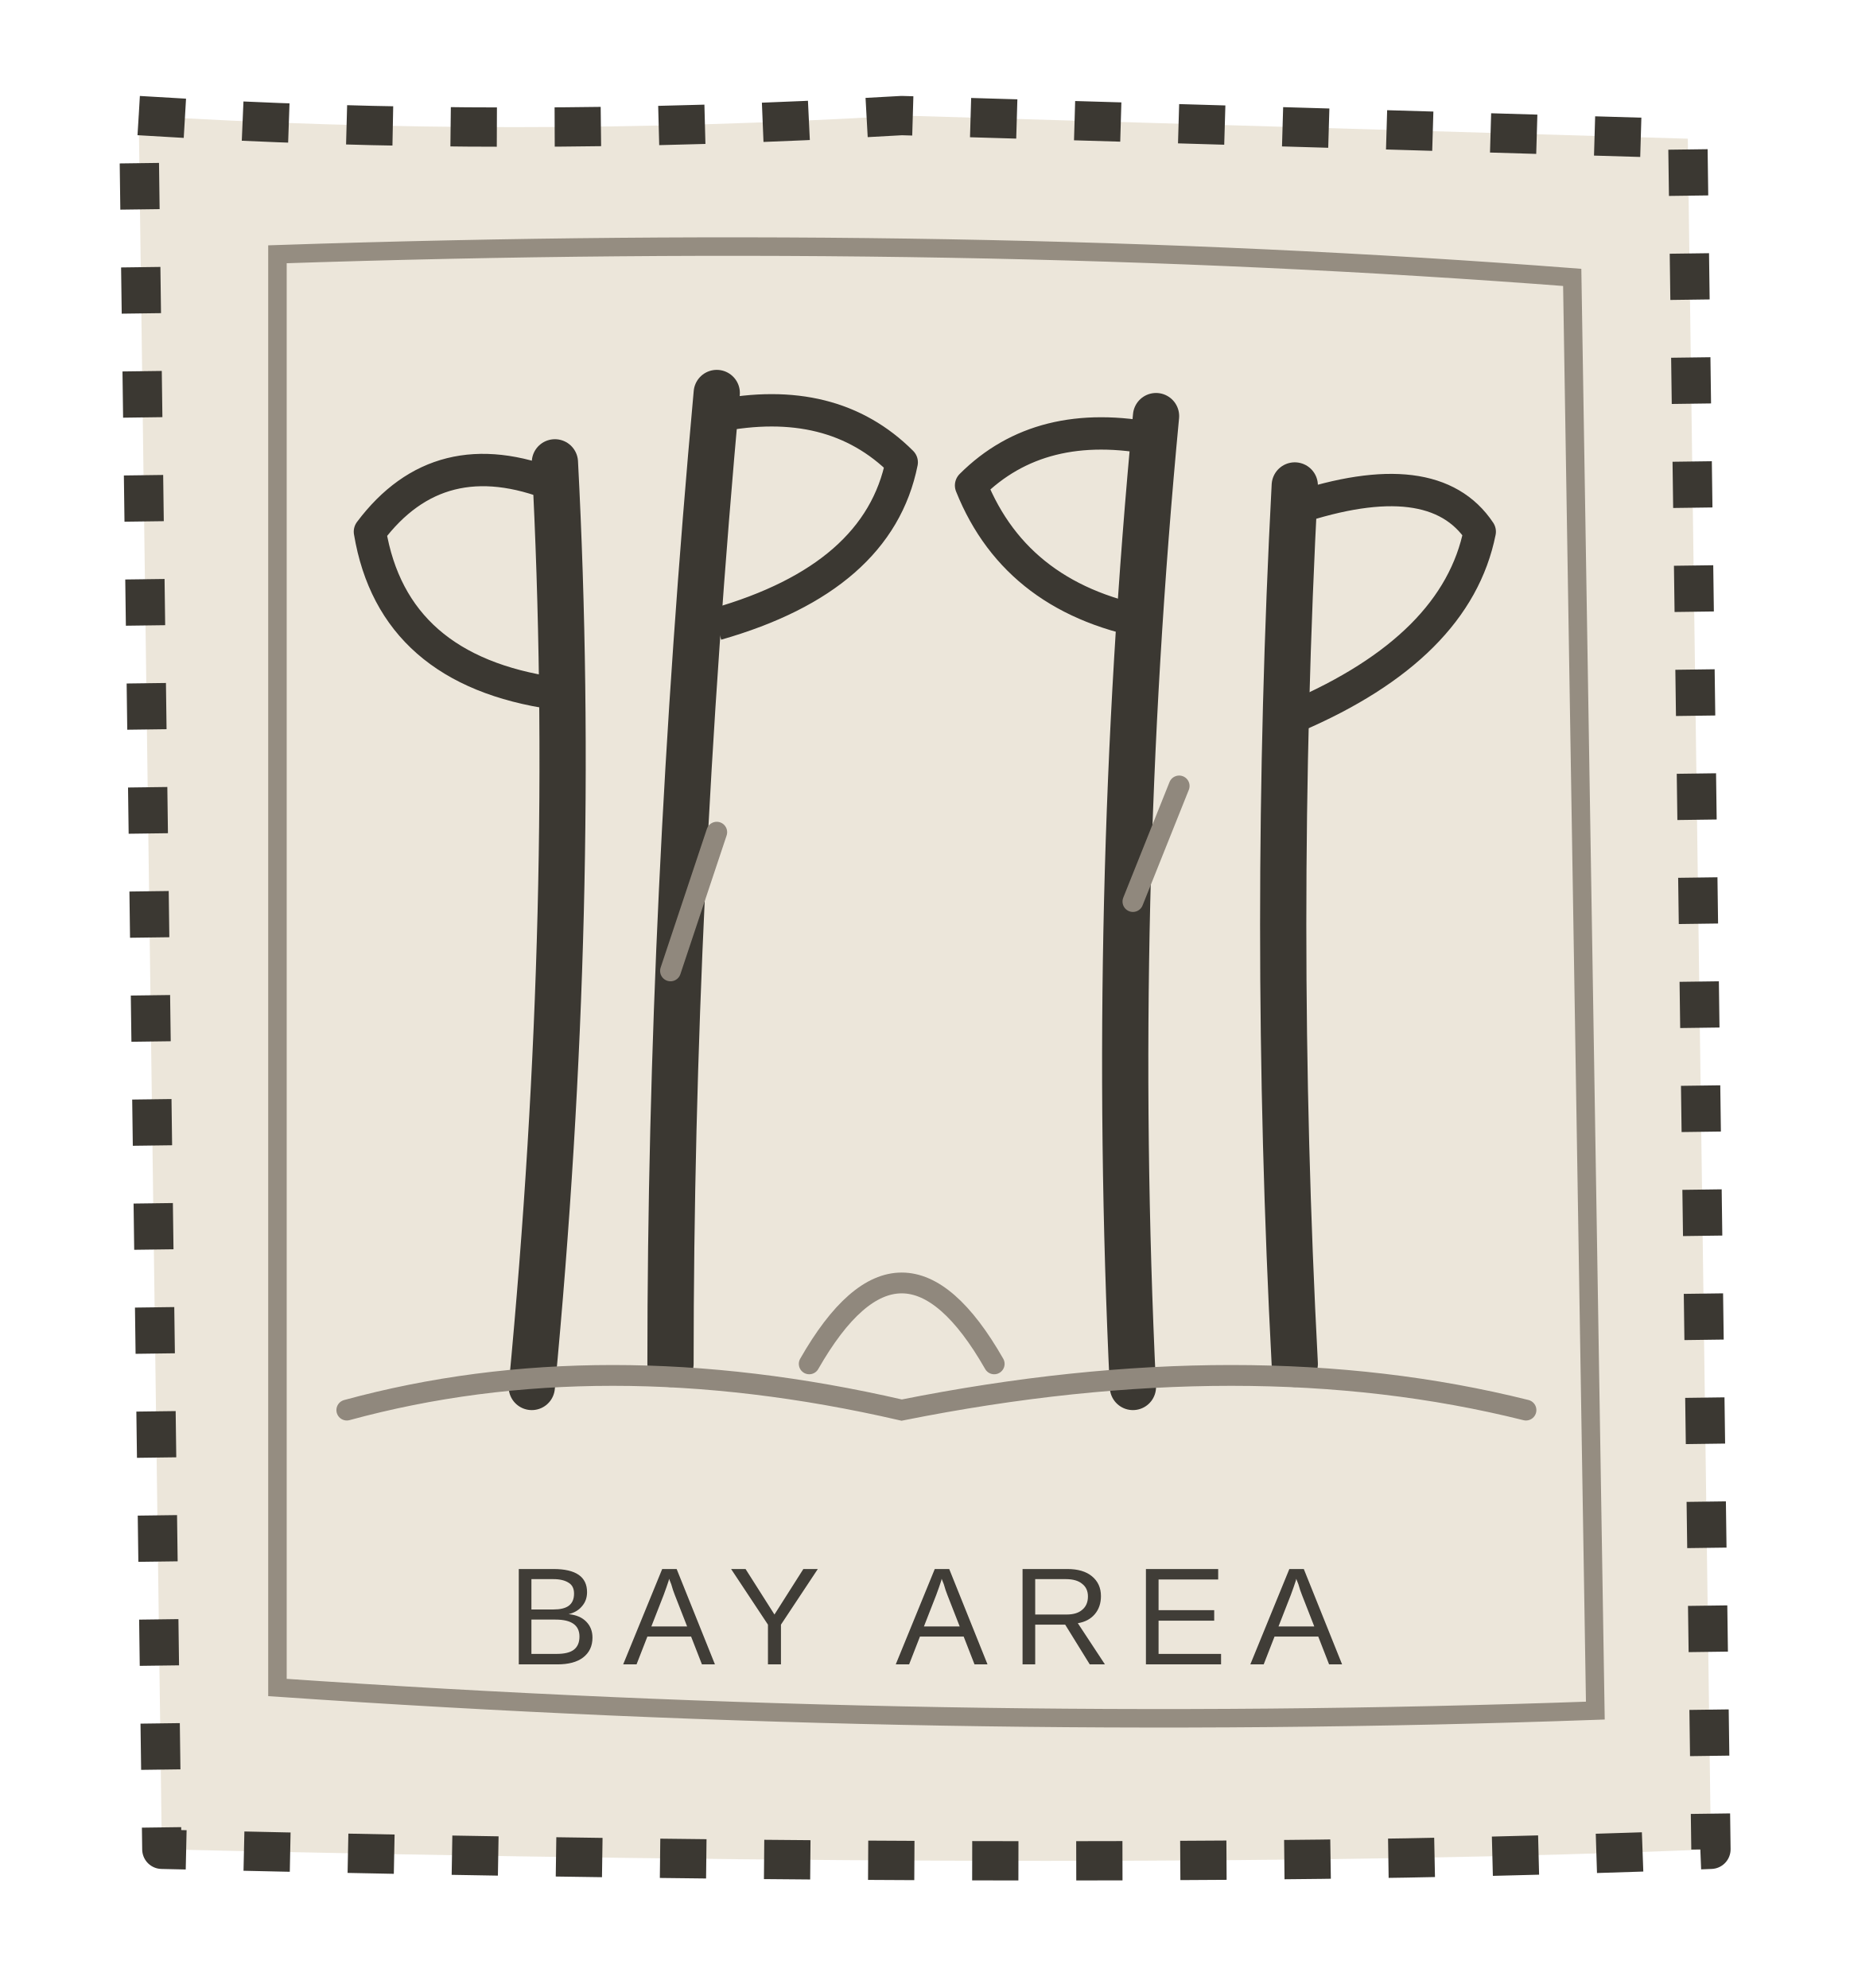
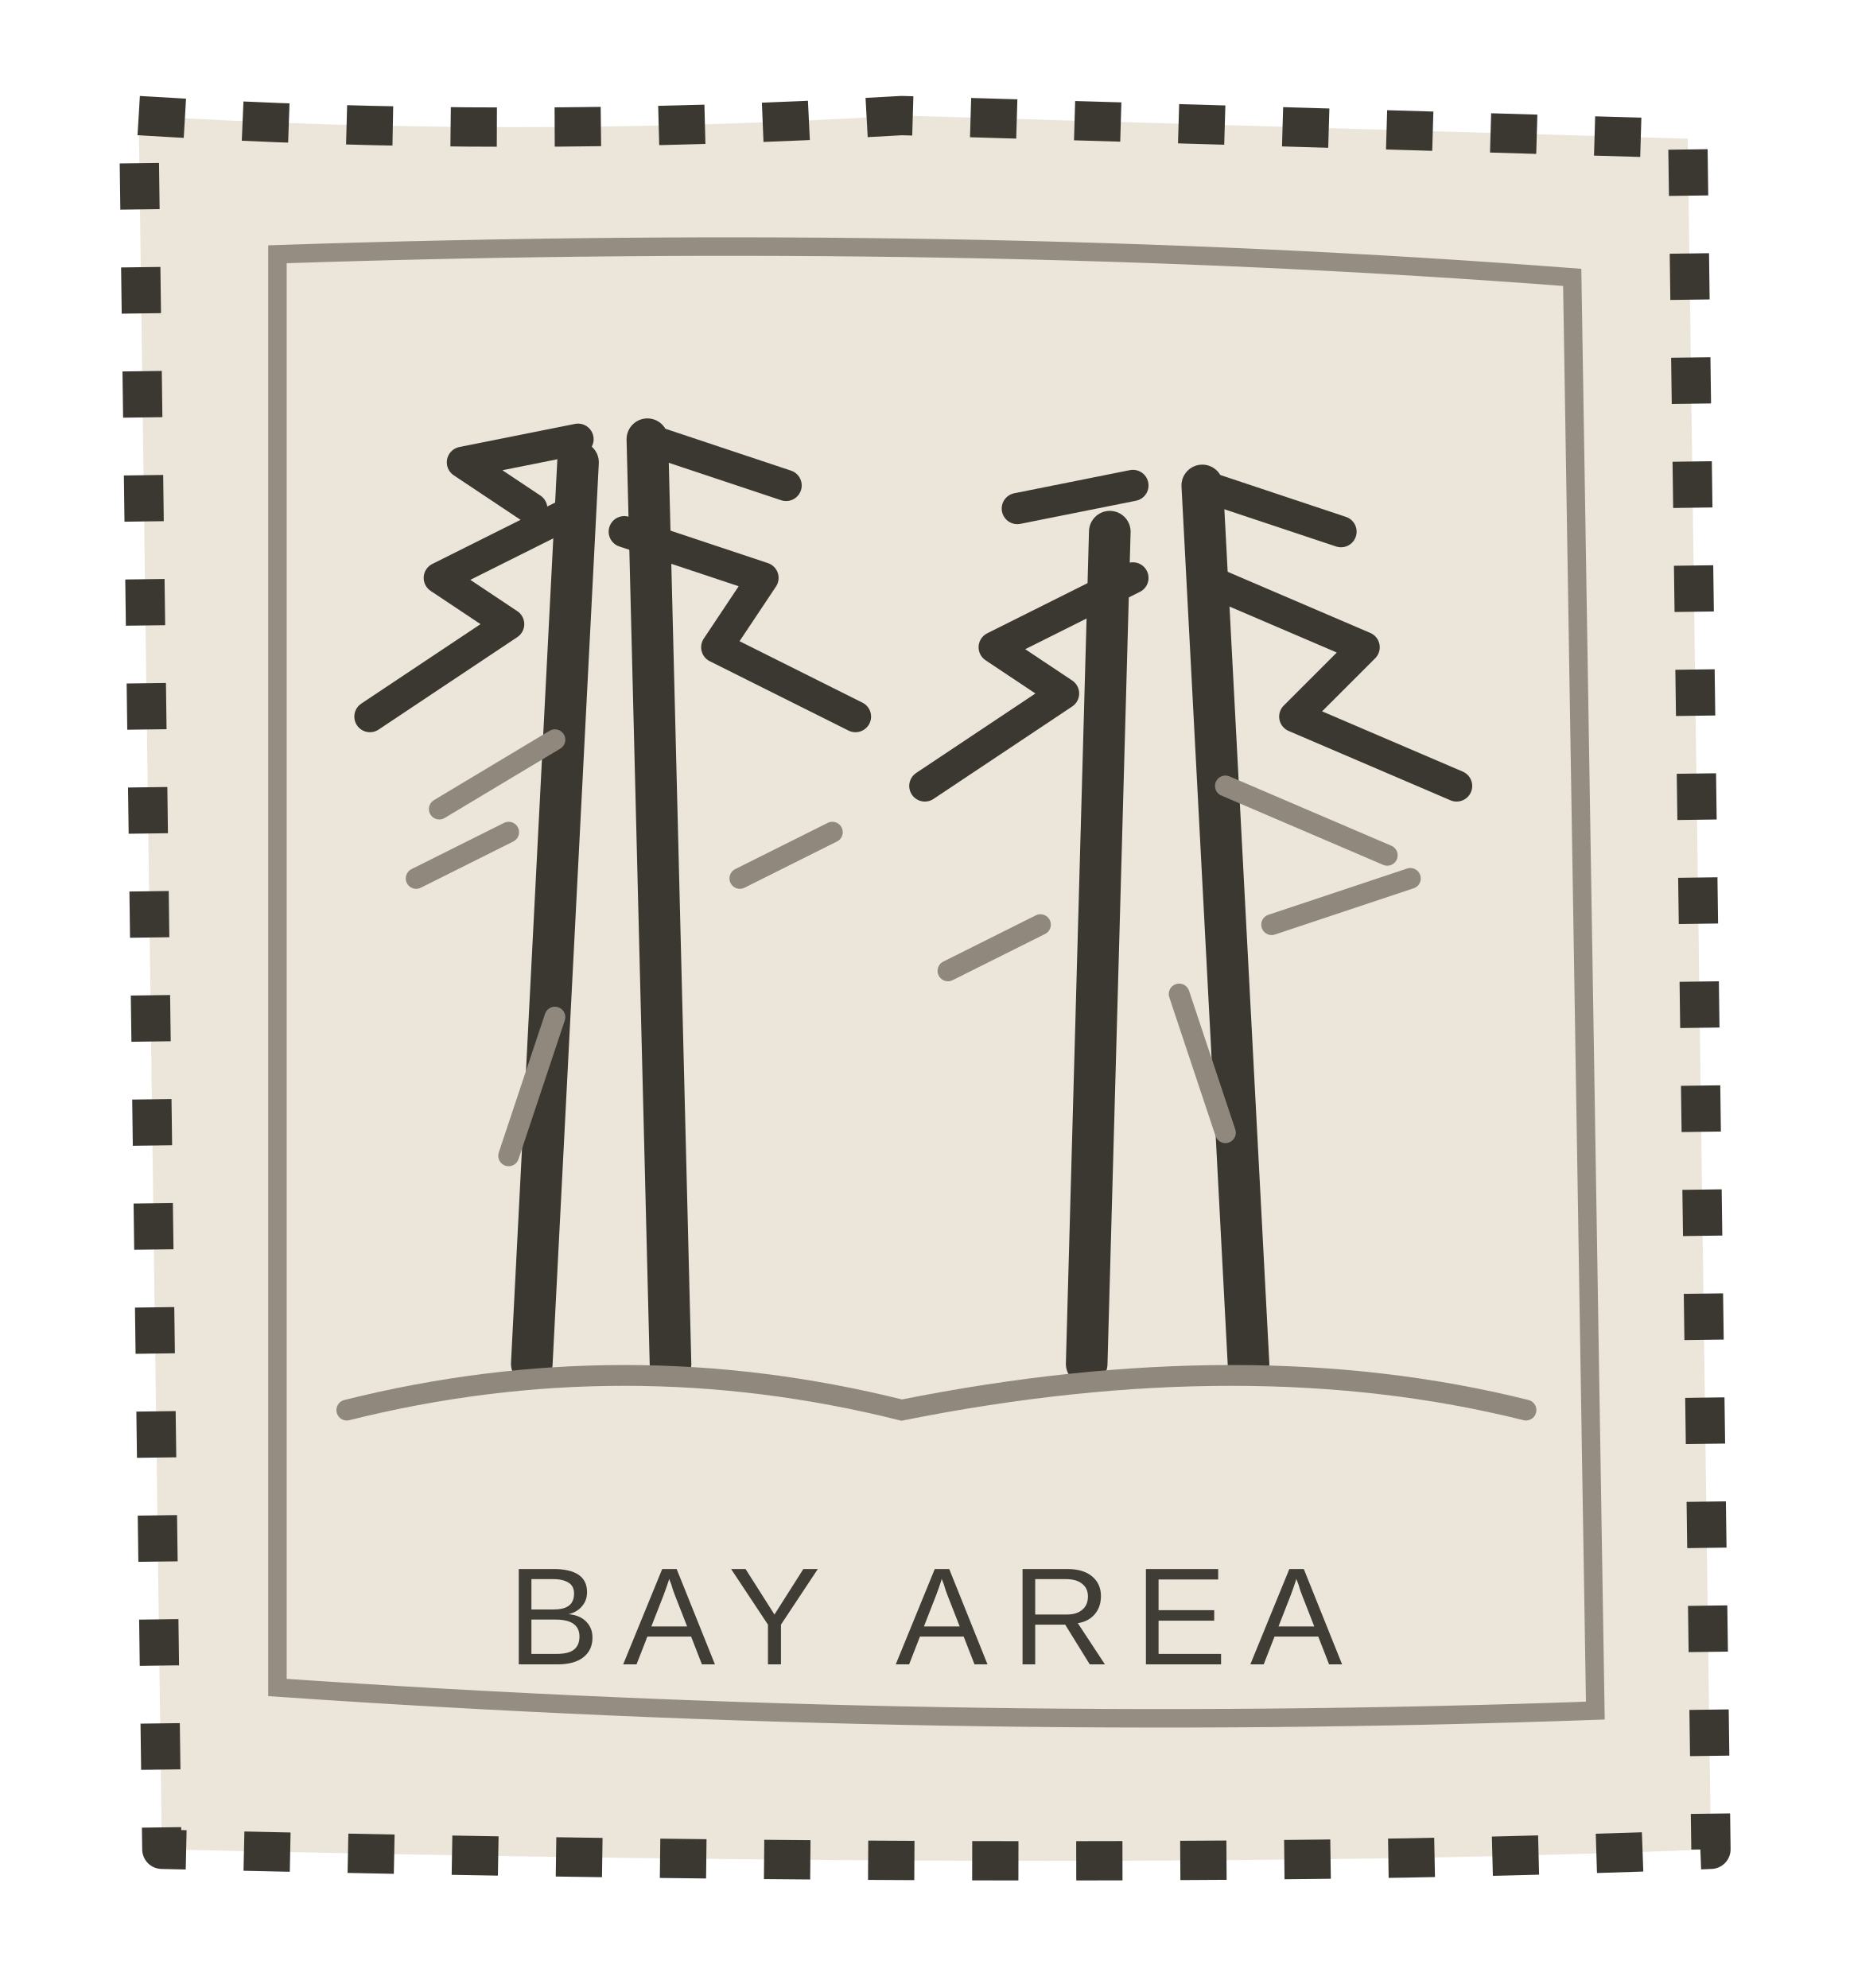
<svg xmlns="http://www.w3.org/2000/svg" viewBox="0 0 80 86" fill="none" aria-hidden="true">
  <path d="M6 5Q22 6 39 5L73 6L74 80Q50 81 7 80Z" fill="#ece6da" stroke="#3b3832" stroke-width="1.7" stroke-dasharray="2 2.5" stroke-linejoin="round" />
  <path d="M12 11Q42 10 68 12L69 74Q41 75 12 73Z" stroke="#958d81" stroke-width=".8" />
-   <path d="M23 60Q25 39 24 20M29 59Q29 39 31 17M49 60Q48 39 50 18M56 59Q55 40 56 21" stroke="#3b3832" stroke-width="2" stroke-linecap="round" />
-   <path d="M24 30Q17 29 16 23Q19 19 24 21M31 27Q38 25 39 20Q36 17 31 18M50 27Q44 26 42 21Q45 18 50 19M56 31Q63 28 64 23Q62 20 56 22" stroke="#3b3832" stroke-width="1.4" stroke-linejoin="round" />
-   <path d="M35 59Q39 52 43 59M15 61Q26 58 39 61Q54 58 66 61M31 36L29 42M51 34L49 39" stroke="#90887d" stroke-width=".9" stroke-linecap="round" />
+   <path d="M23 59L25 20M29 59L28 19M47 59L48 23M54 59L52 21" stroke="#3b3832" stroke-width="1.8" stroke-linecap="round" />
+   <path d="M25 22L19 25L22 27L16 31M27 23L33 25L31 28L37 31M25 19L20 20L23 22M28 19L34 21M49 25L43 28L46 30L40 34M52 25L59 28L56 31L63 34M49 21L44 22M52 21L58 23" stroke="#3b3832" stroke-width="1.35" stroke-linecap="round" stroke-linejoin="round" />
+   <path d="M18 38L22 36M32 38L36 36M41 42L45 40M55 40L61 38M24 32L19 35M53 34L60 37M24 44L22 50M51 43L53 49M15 61Q27 58 39 61Q54 58 66 61" stroke="#90887d" stroke-width=".9" stroke-linecap="round" />
  <text x="40" y="72" text-anchor="middle" fill="#403d37" font-family="Arial,sans-serif" font-size="6" letter-spacing="1">BAY AREA</text>
</svg>
